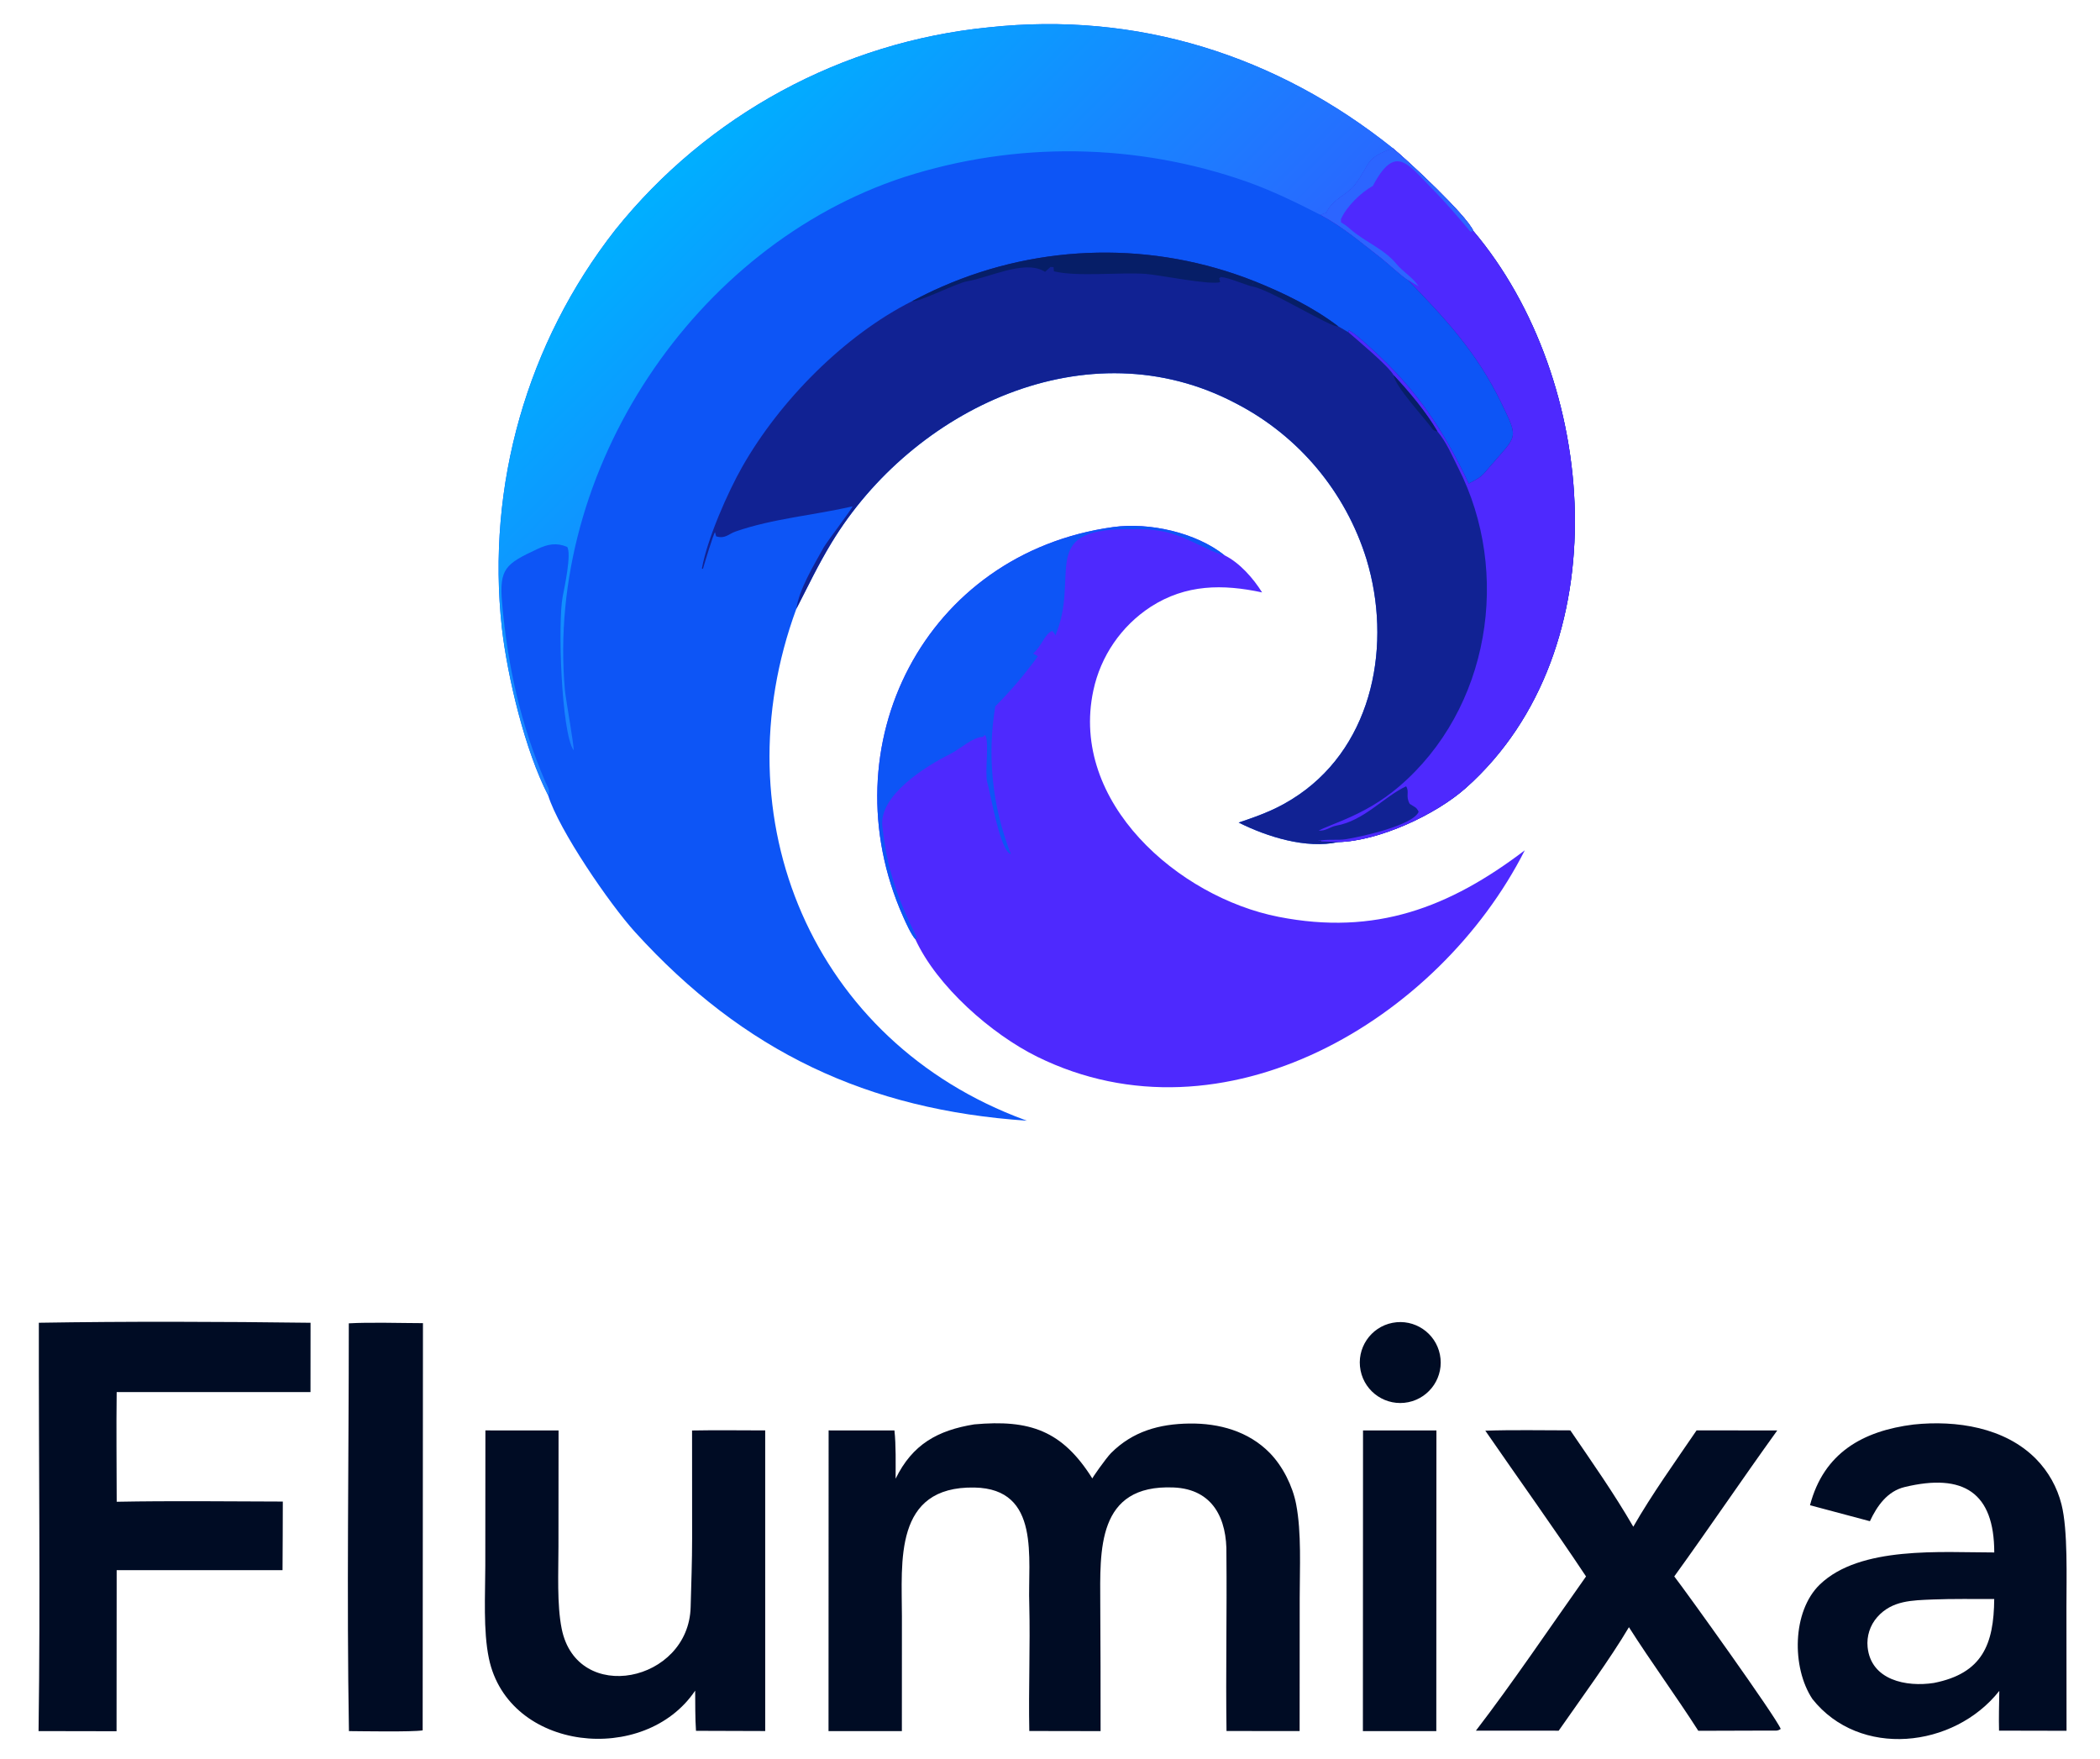
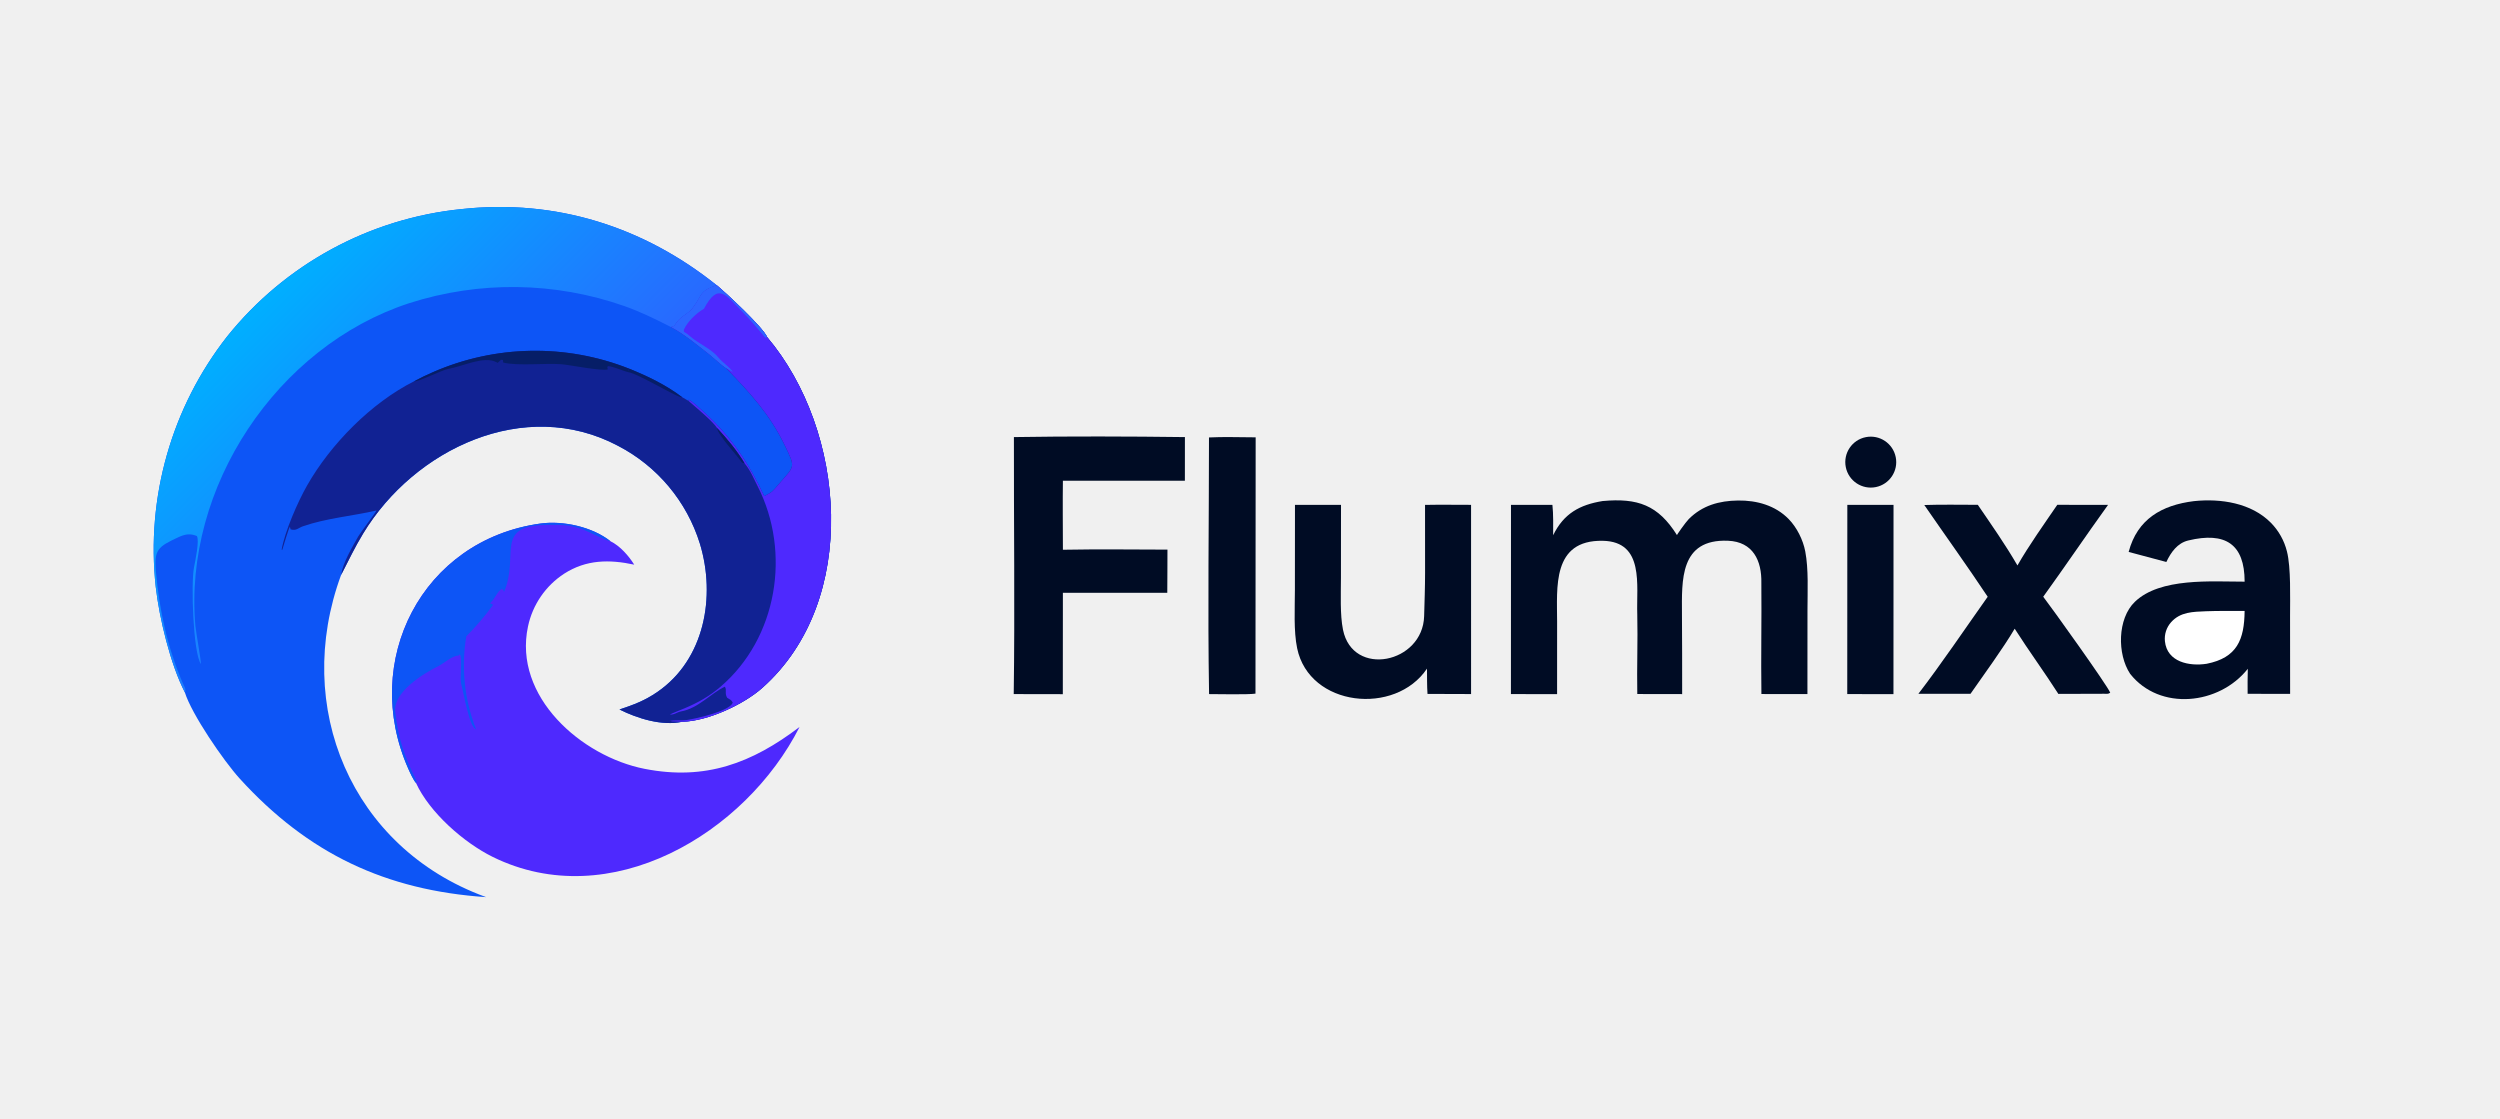
- <svg xmlns="http://www.w3.org/2000/svg" viewBox="180 215 645 540" fill="none">
-   <g clip-path="url(#clip0_280_7)">
-     <path d="M0 0H1000V1000H0V0Z" fill="white" />
-     <path d="M348.345 459.251C341.32 445.674 335.866 422.991 334.143 407.837C329.365 364.123 341.856 320.271 368.952 285.637C397.248 250.316 438.58 227.884 483.615 223.407C529.292 218.451 572.114 231.953 607.812 260.536C612.632 264.529 630.439 281.095 632.529 285.946C671.02 331.457 677.91 414.454 630.273 456.965C621.035 465.214 603.569 473.327 591.016 473.633C581.177 475.781 569.209 472.018 560.449 467.636C567.466 465.283 572.759 463.327 578.921 459.094C601.997 443.244 607.519 412.513 599.717 386.784C593.325 366.119 578.906 348.882 559.692 338.938C514.082 314.789 460.315 340.631 435.405 381.684C431.205 388.605 428.247 394.912 424.584 402.008C400.899 466.375 429.499 534.976 494.77 558.975L495.41 559.209C446.455 555.894 408.466 538.027 375.1 501.328C367.271 492.715 351.596 469.839 348.345 459.251Z" fill="#0D55F6" />
-     <path d="M607.813 260.536C612.632 264.529 630.439 281.095 632.529 285.946C671.021 331.457 677.91 414.454 630.273 456.965C621.035 465.214 603.569 473.327 591.016 473.633C581.177 475.781 569.209 472.018 560.449 467.636C567.466 465.283 572.759 463.327 578.921 459.094C601.997 443.244 607.52 412.513 599.717 386.784C593.325 366.119 578.906 348.882 559.692 338.938C514.082 314.789 460.315 340.631 435.405 381.684C431.206 388.604 428.247 394.912 424.584 402.008C425.473 395.9 430.007 388.526 432.962 383.178C433.848 381.574 441.787 371.164 441.838 370.529C430.052 373.242 417.361 374.263 405.961 378.232C403.686 379.025 402.775 380.568 399.954 379.729L399.618 378.46C399.077 379.042 396.369 388.123 395.902 389.719L395.579 389.619C397.245 380.45 403.51 366.224 407.973 358.372C419.504 338.086 439.353 317.961 460.23 307.455C463.312 305.845 466.2 304.392 469.401 303.021C499.814 289.723 534.272 289.105 565.142 301.304C574.238 304.955 583.179 309.28 591.03 315.222L594.18 317.064L594.253 316.424C596.426 317.619 599.531 320.57 601.519 322.367C615.034 334.582 623.428 347.208 631.104 363.521C635.19 361.404 635.054 361.321 637.925 357.967C645.977 348.563 646.577 350.003 641.104 338.708C633.643 323.31 624.063 312.99 612.383 300.944C611.191 300.422 605.703 295.404 604.297 294.317C598.027 289.486 592.588 284.739 585.552 280.975C586.24 280.786 586.714 280.584 587.378 280.33C589.321 276.087 593.901 274.739 596.104 271.823C601.074 265.246 599.033 263.632 607.813 260.536Z" fill="#112293" />
-     <path d="M607.813 260.536C612.632 264.529 630.439 281.095 632.529 285.946C671.021 331.457 677.91 414.454 630.273 456.965C621.035 465.214 603.569 473.327 591.016 473.633L585.908 473.421L585.337 473.049L584.775 473.28C587.344 472.667 590.923 473.13 593.301 472.763C597.773 472.073 613.989 468.53 615.732 464.325C614.961 462.816 614.658 462.998 612.998 461.911C611.621 459.545 612.988 458.24 611.88 456.507C604.995 459.708 599.019 467.072 590.405 468.592C588.594 468.912 587.148 470.304 585 470.11C585.962 469.548 590.942 467.601 592.378 466.981C598.716 464.333 604.395 461.117 609.639 456.639C637.52 432.847 644.316 390.965 627.866 358.665C625.889 354.778 624.365 350.936 621.509 347.521C617.808 341.271 612.979 335.544 608.052 330.238C606.313 327.266 597.192 319.708 594.18 317.064L594.253 316.424C596.426 317.619 599.531 320.57 601.519 322.367C615.034 334.582 623.428 347.208 631.104 363.521C635.19 361.404 635.054 361.321 637.925 357.967C645.977 348.563 646.577 350.003 641.104 338.708C633.643 323.31 624.063 312.99 612.383 300.944C611.191 300.422 605.703 295.404 604.297 294.317C598.027 289.486 592.588 284.739 585.552 280.975C586.24 280.786 586.714 280.584 587.378 280.33C589.321 276.087 593.901 274.739 596.103 271.823C601.074 265.246 599.033 263.632 607.813 260.536Z" fill="#4E29FE" />
-     <path d="M607.813 260.536C612.632 264.529 630.439 281.095 632.529 285.946L631.636 286.168C627.925 281.749 624.224 277.369 620.156 273.27C612.466 265.527 608.696 258.818 601.665 272.092C597.935 274.162 593.54 278.491 591.865 282.301L591.885 283.285C593.184 284.073 593.652 284.416 594.771 285.399C599.175 289.261 605.2 291.494 608.94 296.103C610.796 298.377 614.014 300.279 615.742 302.938C614.609 302.299 613.486 301.635 612.383 300.944C611.191 300.422 605.703 295.404 604.297 294.317C598.027 289.486 592.588 284.739 585.552 280.975C586.24 280.786 586.714 280.584 587.378 280.33C589.321 276.087 593.901 274.739 596.104 271.823C601.074 265.246 599.033 263.632 607.813 260.536Z" fill="#2C65FF" />
-     <path d="M460.23 307.455C463.312 305.845 466.2 304.392 469.401 303.021C499.814 289.723 534.272 289.106 565.142 301.304L564.473 302.973C561.548 302.126 557.559 300.333 555.005 300.068L554.473 300.455L554.756 301.639C551.89 302.672 535.996 299.41 531.88 299.121C524.072 298.574 510.747 300.063 503.716 298.335L503.574 297.055L502.656 296.975L501.001 298.484L500.425 298.17C494.287 294.875 483.699 300.302 476.988 301.406C473.945 301.906 461.693 308.092 460.23 307.455Z" fill="#061E67" />
-     <path d="M565.142 301.304C574.238 304.955 583.179 309.28 591.03 315.222C589.482 316.062 569.277 303.423 564.473 302.973L565.142 301.304Z" fill="#061E67" />
-     <path d="M608.052 330.238C612.979 335.544 617.808 341.271 621.509 347.521C620.991 347.439 620.332 347.267 620.015 346.823C617.568 343.388 608.516 333.764 608.052 330.238Z" fill="#061E67" />
-     <path d="M348.345 459.251C341.32 445.674 335.866 422.991 334.143 407.837C329.365 364.123 341.856 320.271 368.952 285.637C397.248 250.316 438.58 227.884 483.615 223.407C529.292 218.451 572.114 231.953 607.812 260.536C599.033 263.632 601.074 265.246 596.103 271.823C593.901 274.739 589.321 276.087 587.378 280.33C586.714 280.584 586.24 280.786 585.552 280.975C577.939 277.102 571.03 273.69 562.944 270.801C528.955 258.855 491.992 258.361 457.698 269.393C393.141 290.538 347.53 359.413 353.505 426.898C353.749 429.655 356.387 444.241 356.187 445.445C352.368 440.013 351.311 406.069 352.806 398.362C353.459 394.989 355.547 385.13 354.222 382.979C350.897 381.587 348.283 382.124 345.13 383.593C335.291 388.182 333.276 389.583 334.221 400.296C335.903 419.378 339.903 437.626 347.529 455.189C348.159 456.629 348.791 457.309 348.629 458.814L348.345 459.251Z" fill="url(#paint0_linear_280_7)" />
-     <path d="M461.133 503.467C459.814 501.943 458.261 498.496 457.408 496.577C434.034 444.032 464.059 384.862 521.929 376.882C532.91 375.368 547.295 378.519 556.084 385.539C560.718 387.809 564.951 392.621 567.646 396.954C555.537 394.355 544.258 394.426 533.467 401.351C524.404 407.252 518.052 416.51 515.81 427.092C508.476 461.37 541.943 490.561 572.72 496.597C602.412 502.422 625.122 493.789 648.33 476.158C621.933 528.247 555.762 567.72 498.603 539.575C484.564 532.661 467.769 517.939 461.133 503.467Z" fill="#4E29FE" />
-     <path d="M461.133 503.467C459.814 501.943 458.261 498.496 457.408 496.577C434.034 444.032 464.059 384.862 521.929 376.882C532.91 375.368 547.295 378.519 556.084 385.539C553.896 385.305 546.113 381.193 543.369 380.112C536.416 377.373 532.72 377.515 525.552 377.548C498.769 377.673 511.85 392.094 504.126 410.244L504.16 410.245C503.721 409.268 503.906 409.582 503.193 408.78C500.766 409.754 500.01 413.447 497.285 415.736L498.779 416.553C494.824 422.02 490.449 427.168 485.69 431.951C483.139 447.222 484.793 462.899 490.478 477.3C487.114 476.442 484.25 458.655 483.239 455.317C482.399 452.546 483.985 441.872 482.493 440.738L481.853 441.356C478.925 441.265 474.74 445.152 471.852 446.581C464.377 450.281 449.977 459.239 451.005 468.737C452.437 481.973 455.781 491.221 461.59 502.93L461.133 503.467Z" fill="#0D55F6" />
-     <path d="M479.235 652.476C496.304 650.928 506.289 654.38 515.532 669.136C514.951 669.575 519.751 662.788 521.24 661.294C527.91 654.604 536.089 652.344 545.283 652.217C554.419 652.09 563.457 654.58 569.976 661.226C573.984 665.308 577.031 671.416 578.101 677.002C579.785 685.771 579.194 696.626 579.194 705.703L579.17 746.67L556.714 746.655C556.455 728.608 556.86 710.562 556.685 692.412C556.914 681.621 552.666 672.363 540.444 671.855C516.772 670.874 517.886 691.216 517.939 707.676L518.022 726.665L518.037 746.689L496.143 746.65C495.879 733.706 496.45 720.723 496.133 707.671C495.63 693.794 499.785 672.246 479.283 671.875C454.413 671.421 457.012 694.727 457.016 711.455L457.004 746.694L434.475 746.685L434.504 654.331L454.721 654.346C455.223 658.882 455.077 664.512 455.083 669.16C460.262 658.56 468.043 654.297 479.235 652.476Z" fill="#000C24" />
-     <path d="M767.763 652.519C780.835 651.147 795.766 653.374 805.351 663.096C809.15 666.968 811.85 671.782 813.169 677.041C815.185 684.927 814.682 699.936 814.692 708.594L814.721 746.587L793.989 746.543C793.891 742.534 794.013 738.354 794.072 734.331C780.117 752.007 751.118 755.083 736.66 736.816C730.263 727.173 730.425 709.878 738.945 701.665C751.313 689.741 776.279 691.821 792.524 691.816C792.514 673.462 783.125 667.358 764.995 671.724C759.712 672.998 756.543 677.485 754.326 682.217L735.928 677.31C740.151 661.26 752.104 654.473 767.763 652.519Z" fill="#000C24" />
-     <path d="M773.618 706.26C779.678 706.016 786.397 706.128 792.51 706.118C792.397 720.093 788.848 728.96 773.97 731.895C765.527 733.198 754.663 731.074 753.623 720.889C753.286 717.529 754.365 714.18 756.602 711.65C761.157 706.499 767.397 706.533 773.618 706.26Z" fill="white" />
-     <path d="M191.93 621.265C218.823 620.82 248.483 620.918 275.382 621.27L275.366 642.563H215.837C215.69 653.672 215.831 665.112 215.844 676.245C232.647 675.923 250.042 676.138 266.864 676.182L266.834 686.768L266.778 697.246L215.834 697.256L215.799 746.724L191.842 746.68C192.431 705.249 191.863 662.808 191.93 621.265Z" fill="#000C24" />
-     <path d="M392.563 654.355C399.908 654.209 407.65 654.331 415.026 654.331L415.026 684.936L415.029 746.665L393.77 746.597C393.493 742.812 393.561 738.11 393.515 734.253C378.039 757.324 336.118 752.979 330.156 724.331C328.378 715.791 329.05 704.756 329.056 695.889L329.088 654.331L351.557 654.336L351.527 689.897C351.524 697.891 351.025 707.842 352.525 715.273C357.259 738.721 391.511 731.714 392.126 708.613C392.315 701.484 392.583 694.507 392.580 687.490L392.563 654.355Z" fill="#000C24" />
-     <path d="M636.206 654.419C644.575 654.121 653.877 654.316 662.314 654.316C669.009 664.121 675.703 673.628 681.655 683.911C687.212 674.185 694.707 663.687 701.094 654.321L725.874 654.341C715.2 669.15 704.946 684.355 694.238 699.175C697.705 703.618 725.566 742.446 726.938 746.016C725.884 746.763 725.337 746.484 723.755 746.523L701.626 746.592C694.805 735.938 687.207 725.601 680.313 714.770C674.644 724.390 665.342 737.070 658.740 746.558L633.311 746.553C644.458 732.056 656.455 714.263 667.139 699.185C657.368 684.468 646.284 669.048 636.206 654.419Z" fill="#000C24" />
-     <path d="M287.132 621.445C293.605 621.069 303.282 621.377 309.908 621.387L309.818 746.460C306.591 746.992 290.952 746.709 287.174 746.685C286.465 705.752 287.133 662.549 287.132 621.445Z" fill="#000C24" />
-     <path d="M598.643 654.346L621.187 654.341L621.152 746.694L598.604 746.685L598.643 654.346Z" fill="#000C24" />
-     <path d="M607.705 621.284C614.414 619.980 620.918 624.346 622.261 631.045C623.604 637.749 619.277 644.277 612.583 645.659C605.830 647.046 599.238 642.681 597.891 635.923C596.538 629.165 600.942 622.598 607.705 621.284Z" fill="#000C24" />
+ <svg xmlns="http://www.w3.org/2000/svg" width="1220" height="546" viewBox="0 0 1220 546" fill="none">
+   <g clip-path="url(#clip0_288_49)">
+     <path d="M90.2 337.851C83.175 324.274 77.722 301.59 75.999 286.436C71.22 242.722 83.711 198.871 110.808 164.236C139.103 128.916 180.435 106.484 225.47 102.006C271.147 97.051 313.97 110.552 349.668 139.136C354.487 143.129 372.295 159.695 374.385 164.545C412.876 210.057 419.766 293.054 372.129 335.565C362.891 343.814 345.425 351.926 332.871 352.232C323.032 354.38 311.064 350.618 302.305 346.235C309.321 343.883 314.614 341.927 320.776 337.693C343.852 321.843 349.375 291.112 341.572 265.383C335.181 244.718 320.762 227.482 301.548 217.537C255.937 193.389 202.17 219.23 177.261 260.284C173.061 267.204 170.102 273.511 166.44 280.607C142.755 344.974 171.355 413.575 236.626 437.574L237.266 437.808C188.311 434.493 150.321 416.627 116.955 379.928C109.127 371.314 93.452 348.439 90.2 337.851Z" fill="#0D55F6" />
+     <path d="M349.668 139.136C354.487 143.129 372.295 159.695 374.385 164.545C412.876 210.057 419.766 293.054 372.129 335.565C362.891 343.814 345.425 351.926 332.871 352.232C323.032 354.38 311.064 350.618 302.305 346.235C309.321 343.883 314.614 341.927 320.776 337.693C343.853 321.843 349.375 291.112 341.572 265.383C335.181 244.718 320.762 227.482 301.548 217.538C255.937 193.389 202.17 219.23 177.261 260.284C173.061 267.204 170.103 273.511 166.44 280.607C167.328 274.5 171.862 267.125 174.817 261.778C175.704 260.173 183.642 249.763 183.694 249.129C171.907 251.842 159.216 252.862 147.817 256.832C145.541 257.625 144.63 259.168 141.81 258.329L141.473 257.06C140.932 257.642 138.224 266.722 137.757 268.319L137.435 268.218C139.1 259.049 145.366 244.824 149.829 236.972C161.36 216.686 181.209 196.561 202.086 186.055C205.167 184.445 208.056 182.991 211.257 181.621C241.67 168.323 276.128 167.705 306.997 179.903C316.094 183.554 325.034 187.879 332.886 193.821L336.035 195.664L336.108 195.023C338.281 196.219 341.387 199.17 343.374 200.966C356.89 213.182 365.283 225.808 372.959 242.121C377.046 240.003 376.909 239.92 379.78 236.567C387.832 227.163 388.433 228.603 382.959 217.307C375.498 201.91 365.918 191.589 354.238 179.544C353.047 179.022 347.559 174.004 346.152 172.917C339.883 168.086 334.443 163.339 327.407 159.575C328.096 159.385 328.569 159.184 329.233 158.929C331.177 154.687 335.757 153.339 337.959 150.422C342.93 143.845 340.889 142.231 349.668 139.136Z" fill="#112293" />
+     <path d="M349.668 139.136C354.487 143.129 372.295 159.695 374.385 164.545C412.876 210.057 419.766 293.054 372.129 335.565C362.891 343.814 345.425 351.926 332.871 352.232L327.764 352.02L327.192 351.648L326.631 351.88C329.199 351.266 332.778 351.73 335.156 351.363C339.629 350.673 355.845 347.129 357.588 342.925C356.816 341.416 356.514 341.598 354.854 340.51C353.477 338.145 354.844 336.839 353.735 335.106C346.851 338.307 340.874 345.671 332.261 347.191C330.449 347.512 329.004 348.903 326.855 348.709C327.817 348.147 332.798 346.2 334.233 345.581C340.571 342.933 346.25 339.716 351.494 335.239C379.375 311.446 386.172 269.565 369.722 237.264C367.744 233.378 366.221 229.535 363.364 226.121C359.663 219.871 354.834 214.144 349.907 208.838C348.169 205.865 339.048 198.307 336.035 195.664L336.108 195.023C338.281 196.219 341.387 199.17 343.374 200.966C356.89 213.182 365.283 225.808 372.959 242.121C377.046 240.003 376.909 239.92 379.78 236.567C387.832 227.163 388.433 228.603 382.959 217.307C375.498 201.91 365.918 191.589 354.238 179.544C353.047 179.022 347.559 174.004 346.152 172.917C339.883 168.086 334.443 163.339 327.407 159.575C328.096 159.385 328.569 159.184 329.233 158.929C331.177 154.687 335.757 153.339 337.959 150.422C342.93 143.845 340.889 142.231 349.668 139.136Z" fill="#4E29FE" />
+     <path d="M349.668 139.136C354.487 143.129 372.295 159.695 374.385 164.545L373.491 164.768C369.78 160.349 366.079 155.969 362.012 151.87C354.321 144.127 350.552 137.417 343.521 150.691C339.79 152.762 335.396 157.091 333.721 160.9L333.74 161.885C335.039 162.672 335.508 163.016 336.626 163.999C341.03 167.861 347.056 170.094 350.796 174.703C352.651 176.977 355.869 178.878 357.598 181.537C356.465 180.899 355.342 180.234 354.238 179.544C353.047 179.022 347.559 174.004 346.152 172.917C339.883 168.086 334.443 163.339 327.407 159.575C328.096 159.385 328.569 159.184 329.233 158.929C331.177 154.687 335.757 153.339 337.959 150.422C342.93 143.845 340.889 142.231 349.668 139.136Z" fill="#2C65FF" />
+     <path d="M202.086 186.055C205.167 184.445 208.056 182.991 211.257 181.621C241.67 168.323 276.128 167.705 306.997 179.903L306.328 181.573C303.403 180.726 299.414 178.932 296.86 178.668L296.328 179.054L296.611 180.239C293.745 181.272 277.852 178.009 273.735 177.721C265.928 177.173 252.603 178.662 245.571 176.934L245.43 175.654L244.512 175.575L242.856 177.084L242.28 176.77C236.143 173.475 225.554 178.902 218.843 180.005C215.8 180.506 203.548 186.692 202.086 186.055Z" fill="#061E67" />
+     <path d="M306.997 179.903C316.094 183.554 325.034 187.879 332.886 193.821C331.338 194.662 311.133 182.022 306.328 181.573L306.997 179.903Z" fill="#061E67" />
+     <path d="M349.907 208.838C354.834 214.144 359.663 219.871 363.364 226.121C362.847 226.039 362.188 225.866 361.87 225.422C359.424 221.988 350.371 212.363 349.907 208.838Z" fill="#061E67" />
+     <path d="M90.2 337.851C83.175 324.274 77.722 301.59 75.999 286.436C71.22 242.722 83.711 198.871 110.808 164.236C139.103 128.916 180.435 106.484 225.47 102.006C271.147 97.051 313.97 110.552 349.668 139.136C340.889 142.231 342.93 143.845 337.959 150.422C335.757 153.339 331.177 154.686 329.233 158.929C328.569 159.183 328.096 159.385 327.407 159.575C319.795 155.701 312.886 152.29 304.8 149.4C270.81 137.454 233.848 136.96 199.554 147.993C134.997 169.137 89.385 238.012 95.361 305.498C95.605 308.254 98.242 322.84 98.042 324.045C94.224 318.613 93.166 284.669 94.661 276.962C95.315 273.589 97.403 263.73 96.077 261.579C92.752 260.186 90.138 260.723 86.986 262.193C77.147 266.782 75.131 268.183 76.076 278.895C77.758 297.977 81.758 316.225 89.385 333.789C90.014 335.229 90.647 335.908 90.485 337.414L90.2 337.851Z" fill="url(#paint0_linear_288_49)" />
+     <path d="M202.989 382.066C201.67 380.543 200.116 377.096 199.264 375.177C175.889 322.631 205.914 263.461 263.784 255.482C274.766 253.967 289.15 257.119 297.939 264.139C302.573 266.409 306.807 271.221 309.502 275.553C297.392 272.955 286.113 273.025 275.322 279.951C266.26 285.851 259.907 295.11 257.666 305.691C250.332 339.97 283.799 369.161 314.575 375.196C344.267 381.021 366.977 372.389 390.185 354.758C363.789 406.847 297.617 446.319 240.459 418.175C226.42 411.261 209.625 396.539 202.989 382.066Z" fill="#4E29FE" />
+     <path d="M202.989 382.066C201.67 380.543 200.116 377.096 199.264 375.177C175.889 322.631 205.914 263.461 263.784 255.482C274.766 253.967 289.15 257.119 297.939 264.139C295.752 263.905 287.969 259.793 285.224 258.711C278.271 255.973 274.575 256.114 267.407 256.148C240.625 256.273 253.706 270.694 245.981 288.843L246.016 288.844C245.576 287.868 245.762 288.182 245.049 287.38C242.622 288.353 241.865 292.047 239.141 294.336L240.635 295.152C236.68 300.62 232.305 305.768 227.546 310.551C224.994 325.821 226.649 341.498 232.334 355.9C228.97 355.041 226.106 337.254 225.095 333.917C224.255 331.146 225.841 320.472 224.348 319.338L223.708 319.956C220.781 319.864 216.596 323.751 213.708 325.181C206.232 328.881 191.833 337.838 192.861 347.336C194.293 360.573 197.636 369.82 203.446 381.529L202.989 382.066Z" fill="#0D55F6" />
+     <path d="M782.09 244.508C799.159 242.96 809.145 246.413 818.388 261.168C817.807 261.608 822.606 254.821 824.096 253.327C830.766 246.637 838.944 244.376 848.139 244.25C857.274 244.123 866.313 246.613 872.831 253.258C876.84 257.34 879.887 263.449 880.956 269.035C882.641 277.804 882.05 288.659 882.05 297.736L882.025 338.703L859.569 338.688C859.311 320.641 859.716 302.594 859.54 284.445C859.77 273.654 855.521 264.396 843.3 263.888C819.628 262.907 820.741 283.249 820.795 299.708L820.878 318.698L820.893 338.722L798.998 338.683C798.734 325.739 799.306 312.755 798.988 299.704C798.485 285.827 802.641 264.279 782.139 263.908C757.268 263.454 759.868 286.759 759.871 303.488L759.86 338.727L737.33 338.717L737.359 246.364L757.577 246.378C758.079 250.915 757.933 256.544 757.939 261.193C763.118 250.592 770.899 246.33 782.09 244.508Z" fill="#000C24" />
+     <path d="M1070.62 244.552C1083.69 243.18 1098.62 245.407 1108.21 255.128C1112.01 259 1114.71 263.815 1116.02 269.074C1118.04 276.959 1117.54 291.969 1117.55 300.626L1117.58 338.62L1096.84 338.576C1096.75 334.567 1096.87 330.387 1096.93 326.364C1082.97 344.04 1053.97 347.116 1039.52 328.849C1033.12 319.206 1033.28 301.911 1041.8 293.698C1054.17 281.774 1079.13 283.854 1095.38 283.849C1095.37 265.495 1085.98 259.391 1067.85 263.756C1062.57 265.031 1059.4 269.518 1057.18 274.249L1038.78 269.342C1043.01 253.292 1054.96 246.505 1070.62 244.552Z" fill="#000C24" />
+     <path d="M1076.47 298.292C1082.53 298.048 1089.25 298.161 1095.37 298.151C1095.25 312.125 1091.7 320.993 1076.83 323.927C1068.38 325.231 1057.52 323.107 1056.48 312.921C1056.14 309.562 1057.22 306.212 1059.46 303.683C1064.01 298.532 1070.25 298.566 1076.47 298.292Z" fill="#fff" />
+     <path d="M494.786 213.297C521.679 212.853 551.339 212.951 578.238 213.302L578.221 234.596H518.693C518.546 245.704 518.687 257.145 518.699 268.278C535.503 267.955 552.898 268.17 569.719 268.214L569.69 278.8L569.634 289.279L518.689 289.288L518.655 338.756L494.697 338.712C495.286 297.282 494.718 254.84 494.786 213.297Z" fill="#000C24" />
+     <path d="M695.419 246.388C702.763 246.242 710.506 246.364 717.882 246.364L717.881 276.969L717.884 338.698L696.625 338.629C696.349 334.845 696.417 330.143 696.37 326.285C680.895 349.357 638.973 345.011 633.011 316.364C631.234 307.824 631.906 296.788 631.911 287.921L631.944 246.364L654.413 246.368L654.382 281.93C654.38 289.923 653.88 299.874 655.38 307.306C660.114 330.753 694.366 323.746 694.981 300.646C695.171 293.517 695.438 286.539 695.436 279.523L695.419 246.388Z" fill="#000C24" />
+     <path d="M939.061 246.452C947.431 246.154 956.732 246.349 965.17 246.349C971.864 256.154 978.559 265.661 984.511 275.944C990.067 266.217 997.562 255.719 1003.95 246.354L1028.73 246.373C1018.06 261.183 1007.8 276.388 997.094 291.207C1000.56 295.651 1028.42 334.479 1029.79 338.048C1028.74 338.795 1028.19 338.517 1026.61 338.556L1004.48 338.624C997.66 327.97 990.063 317.633 983.168 306.803C977.499 316.422 968.197 329.103 961.596 338.59L936.166 338.585C947.313 324.088 959.311 306.295 969.994 291.217C960.224 276.5 949.14 261.08 939.061 246.452Z" fill="#000C24" />
+     <path d="M589.987 213.478C596.461 213.102 606.138 213.41 612.763 213.419L612.673 338.493C609.447 339.025 593.807 338.742 590.029 338.717C589.32 297.785 589.988 254.582 589.987 213.478Z" fill="#000C24" />
+     <path d="M901.498 246.378L924.042 246.374L924.008 338.727L901.459 338.717L901.498 246.378Z" fill="#000C24" />
+     <path d="M910.561 213.317C917.27 212.013 923.773 216.378 925.116 223.078C926.459 229.782 922.133 236.31 915.438 237.692C908.686 239.079 902.094 234.713 900.746 227.956C899.394 221.198 903.798 214.63 910.561 213.317Z" fill="#000C24" />
  </g>
  <defs>
-     <linearGradient id="paint0_linear_280_7" x1="506.66" y1="361.948" x2="399.183" y2="255.001" gradientUnits="userSpaceOnUse">
+     <linearGradient id="paint0_linear_288_49" x1="248.516" y1="240.547" x2="141.038" y2="133.6" gradientUnits="userSpaceOnUse">
      <stop stop-color="#2869FF" />
      <stop offset="1" stop-color="#00AFFF" />
    </linearGradient>
-     <clipPath id="clip0_280_7">
-       <rect width="1000" height="1000" fill="white" />
+     <clipPath id="clip0_288_49">
+       <rect width="1220" height="546" fill="#000C24" />
    </clipPath>
  </defs>
</svg>
